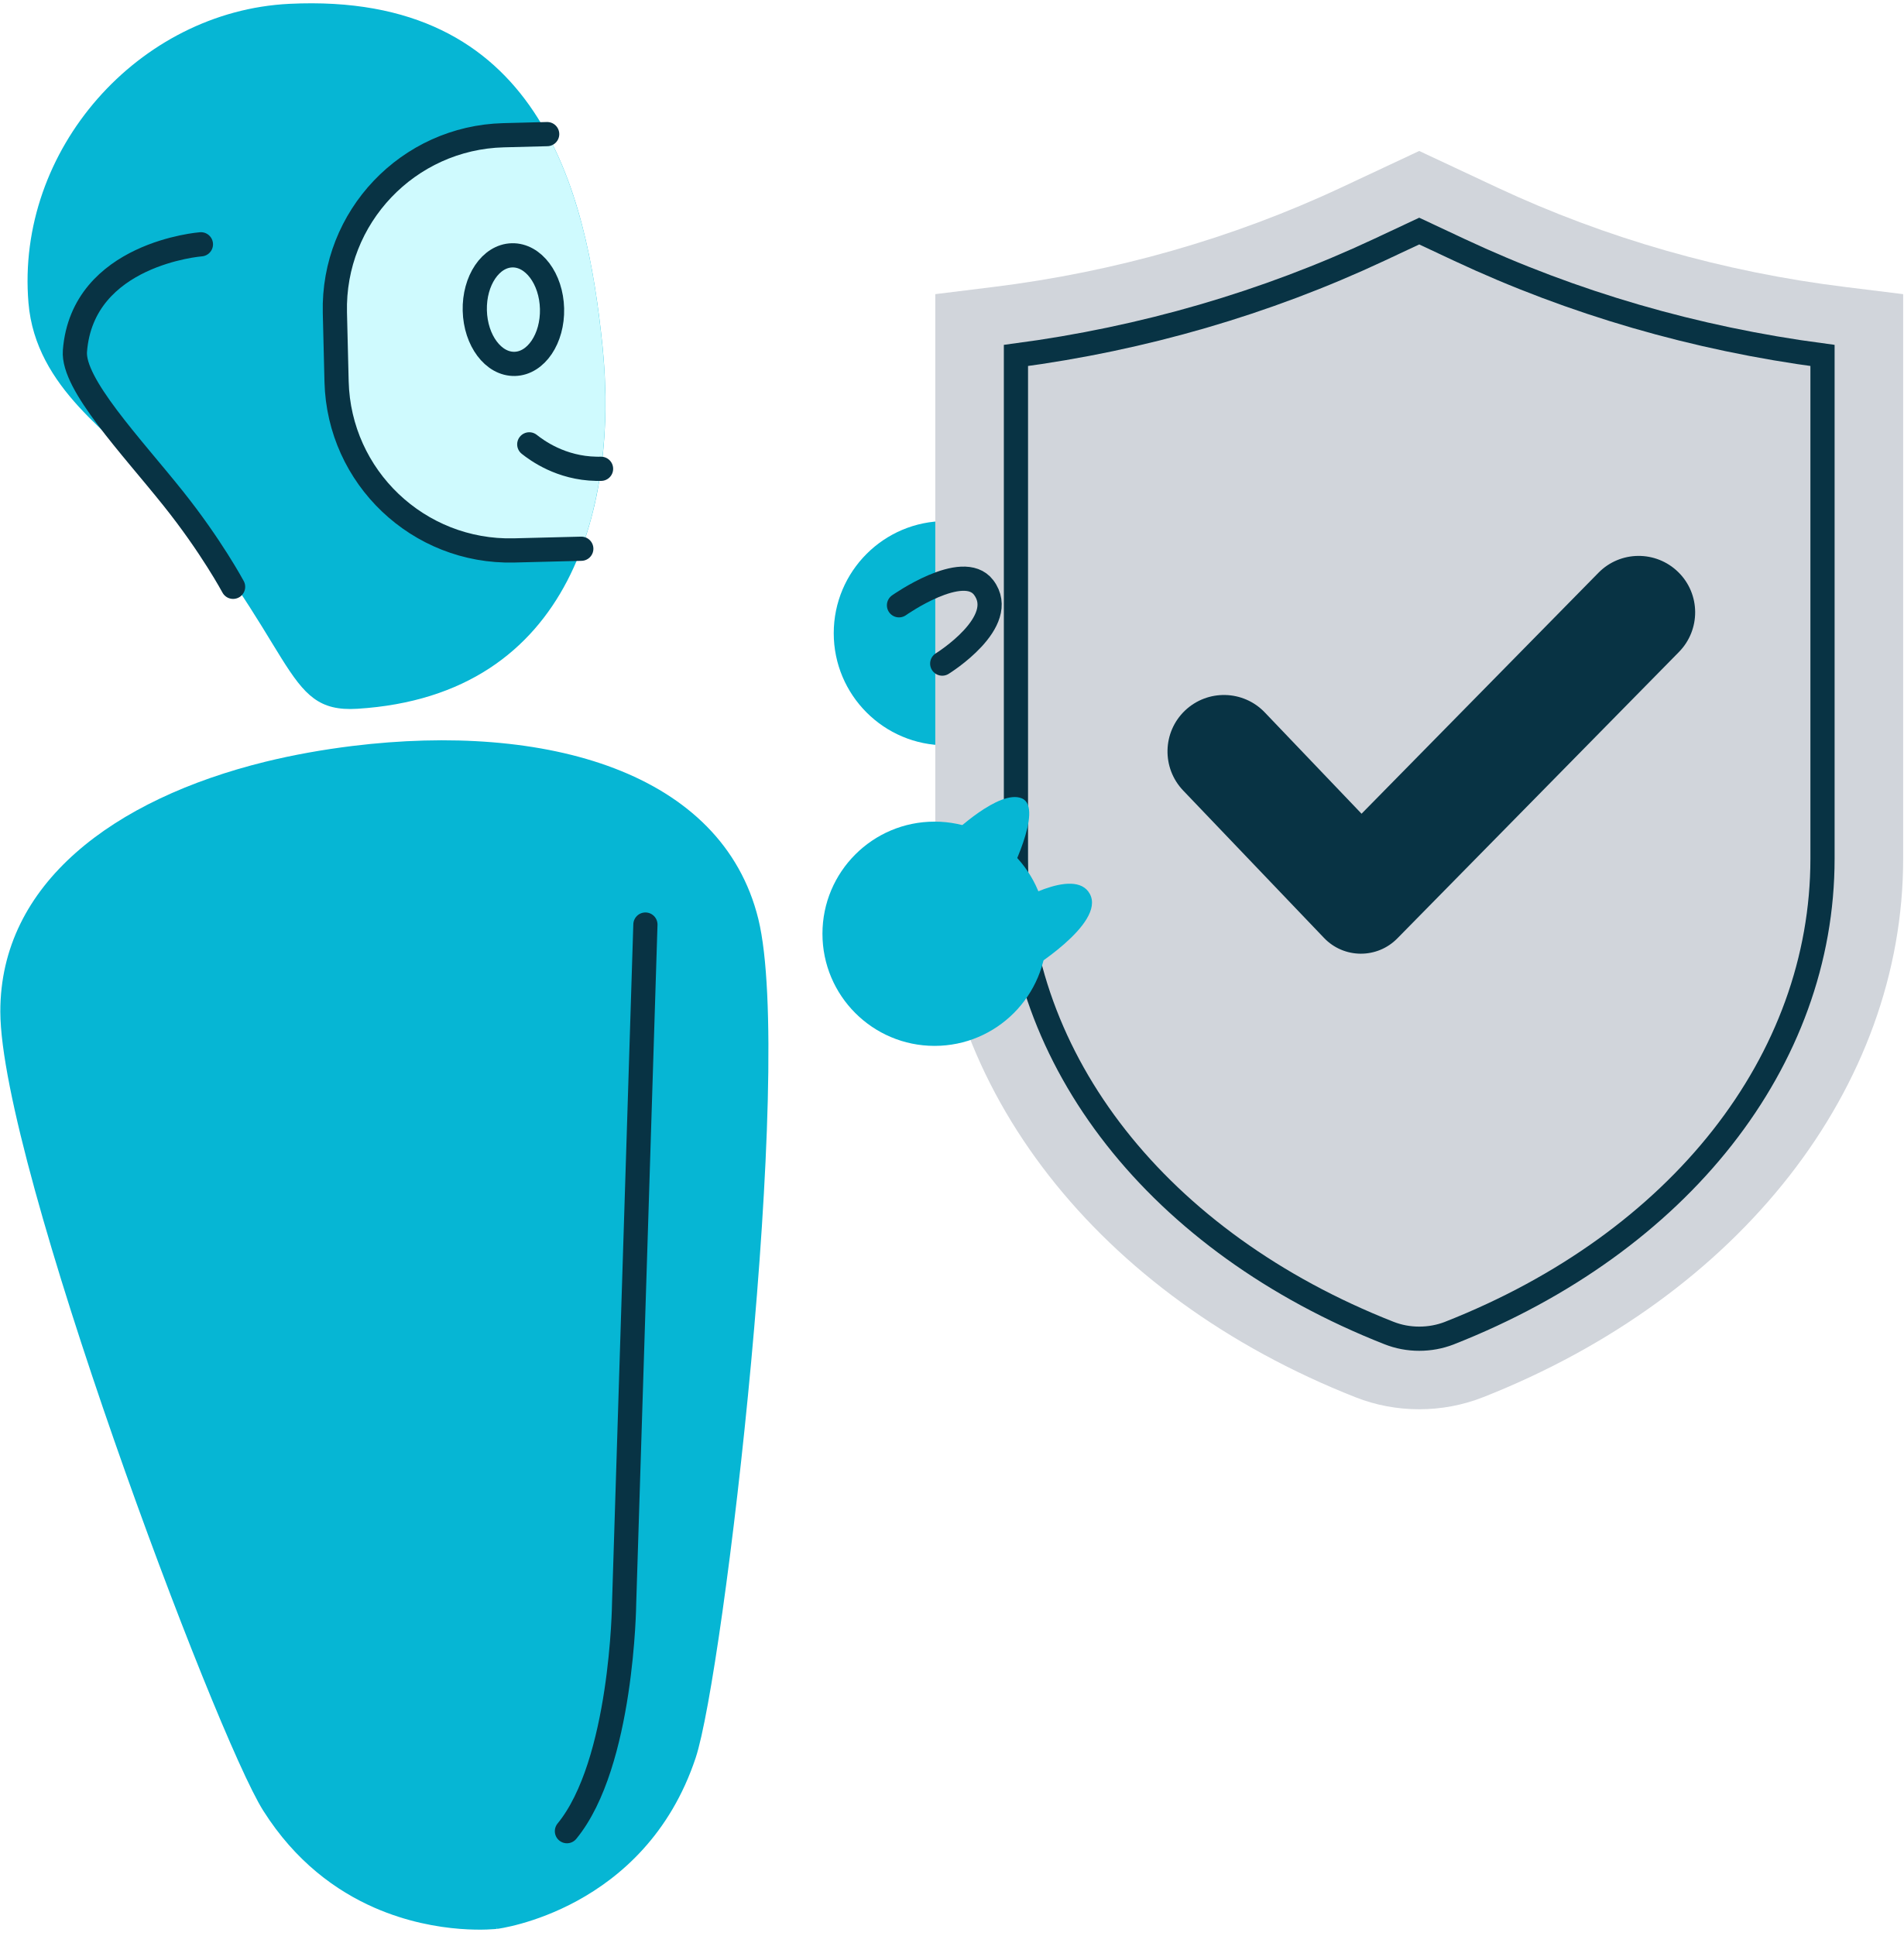
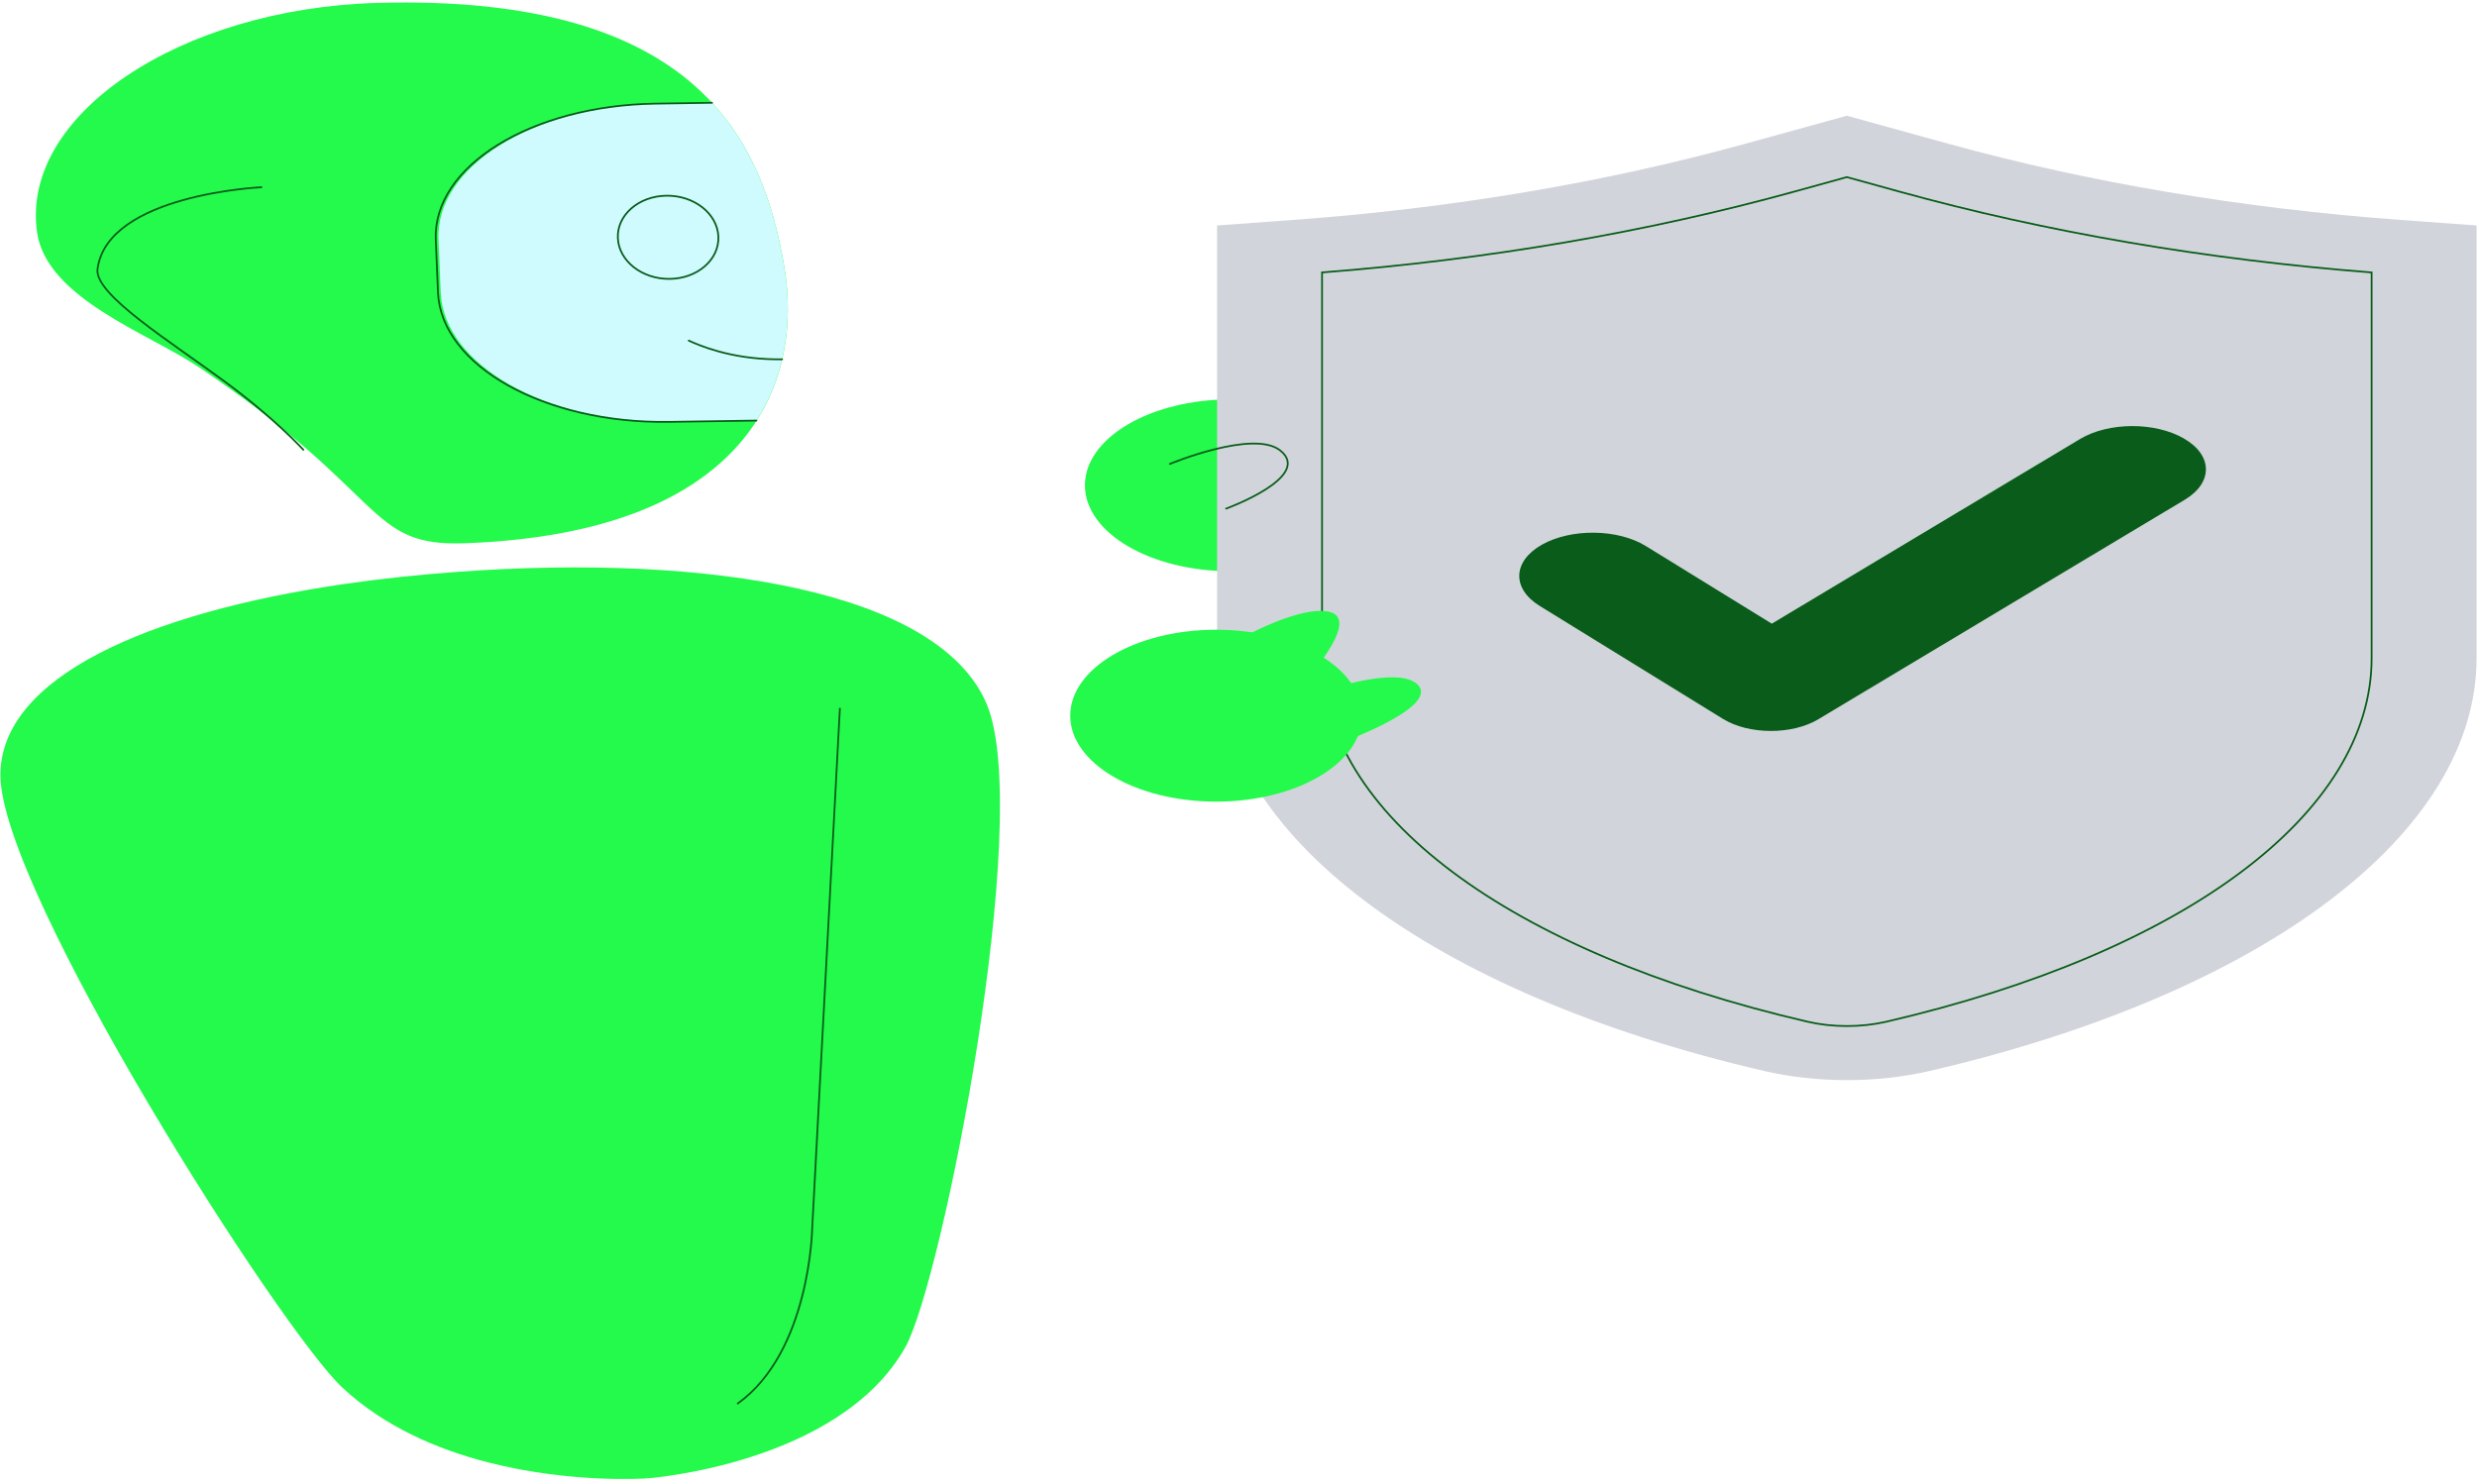
- <svg xmlns="http://www.w3.org/2000/svg" width="236" height="240" viewBox="0 0 236 240" fill="none">
-   <path d="M35.87 0.475C17.19 1.395 1.94 18.565 3.53 37.545C4.42 48.235 14.13 53.905 18.91 59.345C37.12 80.075 34.85 88.455 44.3 87.865C71.18 86.195 76.68 62.255 74.7 42.865C72.71 23.485 66.87 -1.045 35.87 0.475Z" fill="#06B6D4" />
-   <path d="M41.78 38.745L41.99 47.305C42.29 59.155 52.14 68.515 63.98 68.225L72.08 68.025C75.02 60.195 75.54 51.125 74.69 42.865C73.81 34.225 72.16 24.555 67.84 16.625L62.69 16.755C50.85 17.055 41.48 26.905 41.78 38.745Z" fill="#CFFAFE" />
-   <path d="M67.84 16.625L62.44 16.765C50.6 17.065 41.23 26.915 41.52 38.755L41.73 47.315C42.03 59.165 51.88 68.525 63.72 68.235L72.07 68.025" stroke="#083344" stroke-width="3" stroke-miterlimit="10" stroke-linecap="round" stroke-linejoin="round" />
-   <path d="M74.52 58.115C74.33 58.115 74.12 58.125 73.92 58.115C69.53 58.035 66.56 55.825 65.62 55.085" stroke="#083344" stroke-width="3" stroke-miterlimit="10" stroke-linecap="round" stroke-linejoin="round" />
-   <path d="M63.823 45.109C66.467 45.043 68.536 41.977 68.443 38.261C68.35 34.546 66.131 31.587 63.486 31.653C60.841 31.719 58.773 34.785 58.866 38.501C58.959 42.217 61.178 45.175 63.823 45.109Z" stroke="#083344" stroke-width="3" stroke-miterlimit="10" stroke-linecap="round" stroke-linejoin="round" />
-   <path d="M32.64 224.465C36.63 230.775 41.68 234.415 46.43 236.495C54.43 239.995 61.62 239.115 61.62 239.115L61.59 238.885L61.65 239.115C61.65 239.115 79.94 236.875 86.25 217.915C89.75 207.415 98.51 132.205 94.02 113.925C89.52 95.655 67.69 89.535 43.7 92.475C39.97 92.935 36.35 93.585 32.88 94.435C14.07 99.075 0.01 109.545 0.04 125.425C0.09 144.235 26.71 215.115 32.64 224.465Z" fill="#06B6D4" />
-   <path d="M80.02 114.615L77.38 198.775C77.38 198.775 77.17 218.635 70.29 227.005" stroke="#083344" stroke-width="3" stroke-miterlimit="10" stroke-linecap="round" stroke-linejoin="round" />
-   <path d="M24.91 30.285C24.91 30.285 10.23 31.405 9.29 43.515C8.97 47.625 16.26 55.265 21.46 61.775C26.21 67.715 28.9 72.745 28.9 72.745" stroke="#083344" stroke-width="3" stroke-miterlimit="10" stroke-linecap="round" stroke-linejoin="round" />
-   <path d="M117.27 92.395C124.947 92.395 131.17 86.172 131.17 78.495C131.17 70.819 124.947 64.595 117.27 64.595C109.593 64.595 103.37 70.819 103.37 78.495C103.37 86.172 109.593 92.395 117.27 92.395Z" fill="#06B6D4" />
-   <path d="M235.96 36.465V106.445C235.96 134.775 215.76 160.655 183.84 173.225H183.83C178.82 175.195 173.09 175.195 168.09 173.225C136.16 160.655 115.96 134.775 115.96 106.445V36.465L123.15 35.575C138.24 33.715 152.84 29.545 166.27 23.255L175.96 18.715L185.65 23.255C199.09 29.545 213.68 33.715 228.77 35.575L235.96 36.465Z" fill="#D1D5DB" />
-   <path d="M175.96 165.955C174.65 165.955 173.39 165.715 172.2 165.245C143.67 154.015 125.96 131.485 125.96 106.445V44.065C141.75 41.975 156.89 37.575 170.99 30.975L175.96 28.645L180.93 30.975C195.02 37.575 210.17 41.975 225.96 44.065V106.445C225.96 131.485 208.25 154.015 179.74 165.245L179.67 165.275C178.49 165.725 177.25 165.955 175.96 165.955Z" stroke="#083344" stroke-width="3" stroke-miterlimit="10" stroke-linecap="round" />
-   <path d="M164.15 116.265L146.69 97.995C144.02 95.195 144.12 90.765 146.91 88.095C149.71 85.425 154.14 85.525 156.81 88.315L168.81 100.875L198.18 71.005C200.89 68.245 205.32 68.215 208.08 70.925C210.84 73.635 210.87 78.065 208.16 80.825L173.25 116.325C170.74 118.885 166.62 118.855 164.15 116.265Z" fill="#083344" />
-   <path d="M111.46 75.035C111.46 75.035 119.38 69.445 121.95 72.825C125.19 77.095 116.82 82.265 116.82 82.265" stroke="#083344" stroke-width="3" stroke-miterlimit="10" stroke-linecap="round" stroke-linejoin="round" />
-   <path d="M115.87 129.655C123.547 129.655 129.77 123.432 129.77 115.755C129.77 108.079 123.547 101.855 115.87 101.855C108.193 101.855 101.97 108.079 101.97 115.755C101.97 123.432 108.193 129.655 115.87 129.655Z" fill="#06B6D4" />
-   <path d="M118.08 103.385C118.08 103.385 123.89 97.775 126.7 98.975C129.51 100.175 124.9 109.005 124.9 109.005L125.3 112.215C125.3 112.215 133.22 107.305 135.12 110.815C137.13 114.525 127.3 120.435 127.3 120.435L118.08 103.385Z" fill="#06B6D4" />
+ <svg xmlns="http://www.w3.org/2000/svg" width="4191" height="2511" viewBox="0 0 4191 2511" fill="none">
+   <path d="M637 4.973C305.272 14.598 34.456 194.24 62.692 392.818C78.497 504.662 250.931 563.984 335.816 620.9C659.198 837.788 618.887 925.464 786.704 919.291C1264.05 901.819 1361.72 651.346 1326.56 448.478C1291.22 245.715 1187.51 -10.93 637 4.973Z" fill="#23FA4B" />
+   <path d="M741.954 405.372L745.682 494.931C751.009 618.912 925.93 716.842 1136.19 713.807L1280.03 711.714C1332.24 629.793 1341.48 534.899 1326.38 448.478C1310.76 358.082 1281.46 256.909 1204.74 173.941L1113.28 175.302C903.022 178.44 736.627 281.496 741.954 405.372Z" fill="#CFFAFE" />
+   <path d="M1204.74 173.941L1108.84 175.407C898.584 178.546 732.187 281.601 737.337 405.477L741.065 495.036C746.392 619.016 921.313 716.946 1131.57 713.912L1279.86 711.714" stroke="#095C19" stroke-width="3" stroke-miterlimit="10" stroke-linecap="round" stroke-linejoin="round" />
+   <path d="M1323.37 608.03C1319.99 608.03 1316.26 608.135 1312.71 608.03C1234.75 607.193 1182.01 584.071 1165.31 576.329" stroke="#095C19" stroke-width="3" stroke-miterlimit="10" stroke-linecap="round" stroke-linejoin="round" />
+   <path d="M1133.39 471.955C1180.36 471.262 1217.09 439.186 1215.44 400.31C1213.79 361.433 1174.38 330.48 1127.42 331.172C1080.45 331.863 1043.72 363.939 1045.37 402.816C1047.02 441.692 1086.43 472.646 1133.39 471.955Z" stroke="#095C19" stroke-width="3" stroke-miterlimit="10" stroke-linecap="round" stroke-linejoin="round" />
+   <path d="M579.64 2348.46C650.496 2414.48 740.177 2452.57 824.529 2474.33C966.597 2510.95 1094.28 2501.74 1094.28 2501.74L1093.75 2499.33L1094.82 2501.74C1094.82 2501.74 1419.62 2478.3 1531.67 2279.94C1593.83 2170.08 1749.39 1383.19 1669.66 1191.94C1589.74 1000.79 1202.07 936.763 776.049 967.523C709.81 972.335 645.524 979.136 583.902 988.029C249.865 1036.58 0.181 1146.11 0.714 1312.26C1.602 1509.06 474.332 2250.64 579.64 2348.46Z" fill="#23FA4B" />
+   <path d="M1421.04 1199.16L1374.15 2079.68C1374.15 2079.68 1370.43 2287.47 1248.25 2375.04" stroke="#095C19" stroke-width="3" stroke-miterlimit="10" stroke-linecap="round" stroke-linejoin="round" />
+   <path d="M442.367 316.859C442.367 316.859 181.673 328.577 164.98 455.278C159.297 498.279 288.758 578.212 381.102 646.322C465.455 708.47 513.225 761.096 513.225 761.096" stroke="#095C19" stroke-width="3" stroke-miterlimit="10" stroke-linecap="round" stroke-linejoin="round" />
+   <path d="M2082.54 966.685C2218.87 966.685 2329.38 901.574 2329.38 821.256C2329.38 740.938 2218.87 675.827 2082.54 675.827C1946.2 675.827 1835.69 740.938 1835.69 821.256C1835.69 901.574 1946.2 966.685 2082.54 966.685Z" fill="#23FA4B" />
+   <path d="M4190.29 381.518V1113.68C4190.29 1410.08 3831.57 1680.85 3264.72 1812.37H3264.54C3175.57 1832.98 3073.81 1832.98 2985.02 1812.37C2417.99 1680.85 2059.27 1410.08 2059.27 1113.68V381.518L2186.96 372.206C2454.93 352.746 2714.21 309.117 2952.7 243.308L3124.78 195.809L3296.86 243.308C3535.53 309.117 3794.63 352.746 4062.61 372.206L4190.29 381.518Z" fill="#D1D5DB" />
+   <path d="M3124.78 1736.3C3101.52 1736.3 3079.14 1733.79 3058.01 1728.88C2551.36 1611.38 2236.86 1375.66 2236.86 1113.68V461.032C2517.26 439.165 2786.13 393.131 3036.52 324.079L3124.78 299.701L3213.04 324.079C3463.26 393.131 3732.3 439.165 4012.7 461.032V1113.68C4012.7 1375.66 3698.2 1611.38 3191.91 1728.88L3190.67 1729.19C3169.71 1733.9 3147.69 1736.3 3124.78 1736.3Z" stroke="#095C19" stroke-width="3" stroke-miterlimit="10" stroke-linecap="round" />
+   <path d="M2915.05 1216.42L2604.99 1025.28C2557.58 995.98 2559.35 949.632 2608.9 921.697C2658.62 893.762 2737.29 894.808 2784.71 923.998L2997.81 1055.4L3519.37 742.893C3567.5 714.016 3646.17 713.702 3695.18 742.056C3744.2 770.409 3744.73 816.758 3696.6 845.634L3076.66 1217.05C3032.08 1243.83 2958.92 1243.52 2915.05 1216.42Z" fill="#095C19" />
+   <path d="M1979.36 785.057C1979.36 785.057 2120.01 726.572 2165.65 761.935C2223.18 806.61 2074.55 860.701 2074.55 860.701" stroke="#095C19" stroke-width="3" stroke-miterlimit="10" stroke-linecap="round" stroke-linejoin="round" />
+   <path d="M2057.67 1356.52C2194.01 1356.52 2304.52 1291.41 2304.52 1211.09C2304.52 1130.78 2194.01 1065.66 2057.67 1065.66C1921.34 1065.66 1810.83 1130.78 1810.83 1211.09C1810.83 1291.41 1921.34 1356.52 2057.67 1356.52Z" fill="#23FA4B" />
+   <path d="M2096.92 1081.67C2096.92 1081.67 2200.1 1022.98 2250 1035.53C2299.9 1048.08 2218.03 1140.47 2218.03 1140.47L2225.14 1174.05C2225.14 1174.05 2365.78 1122.68 2399.52 1159.4C2435.22 1198.22 2260.65 1260.05 2260.65 1260.05L2096.92 1081.67Z" fill="#23FA4B" />
</svg>
